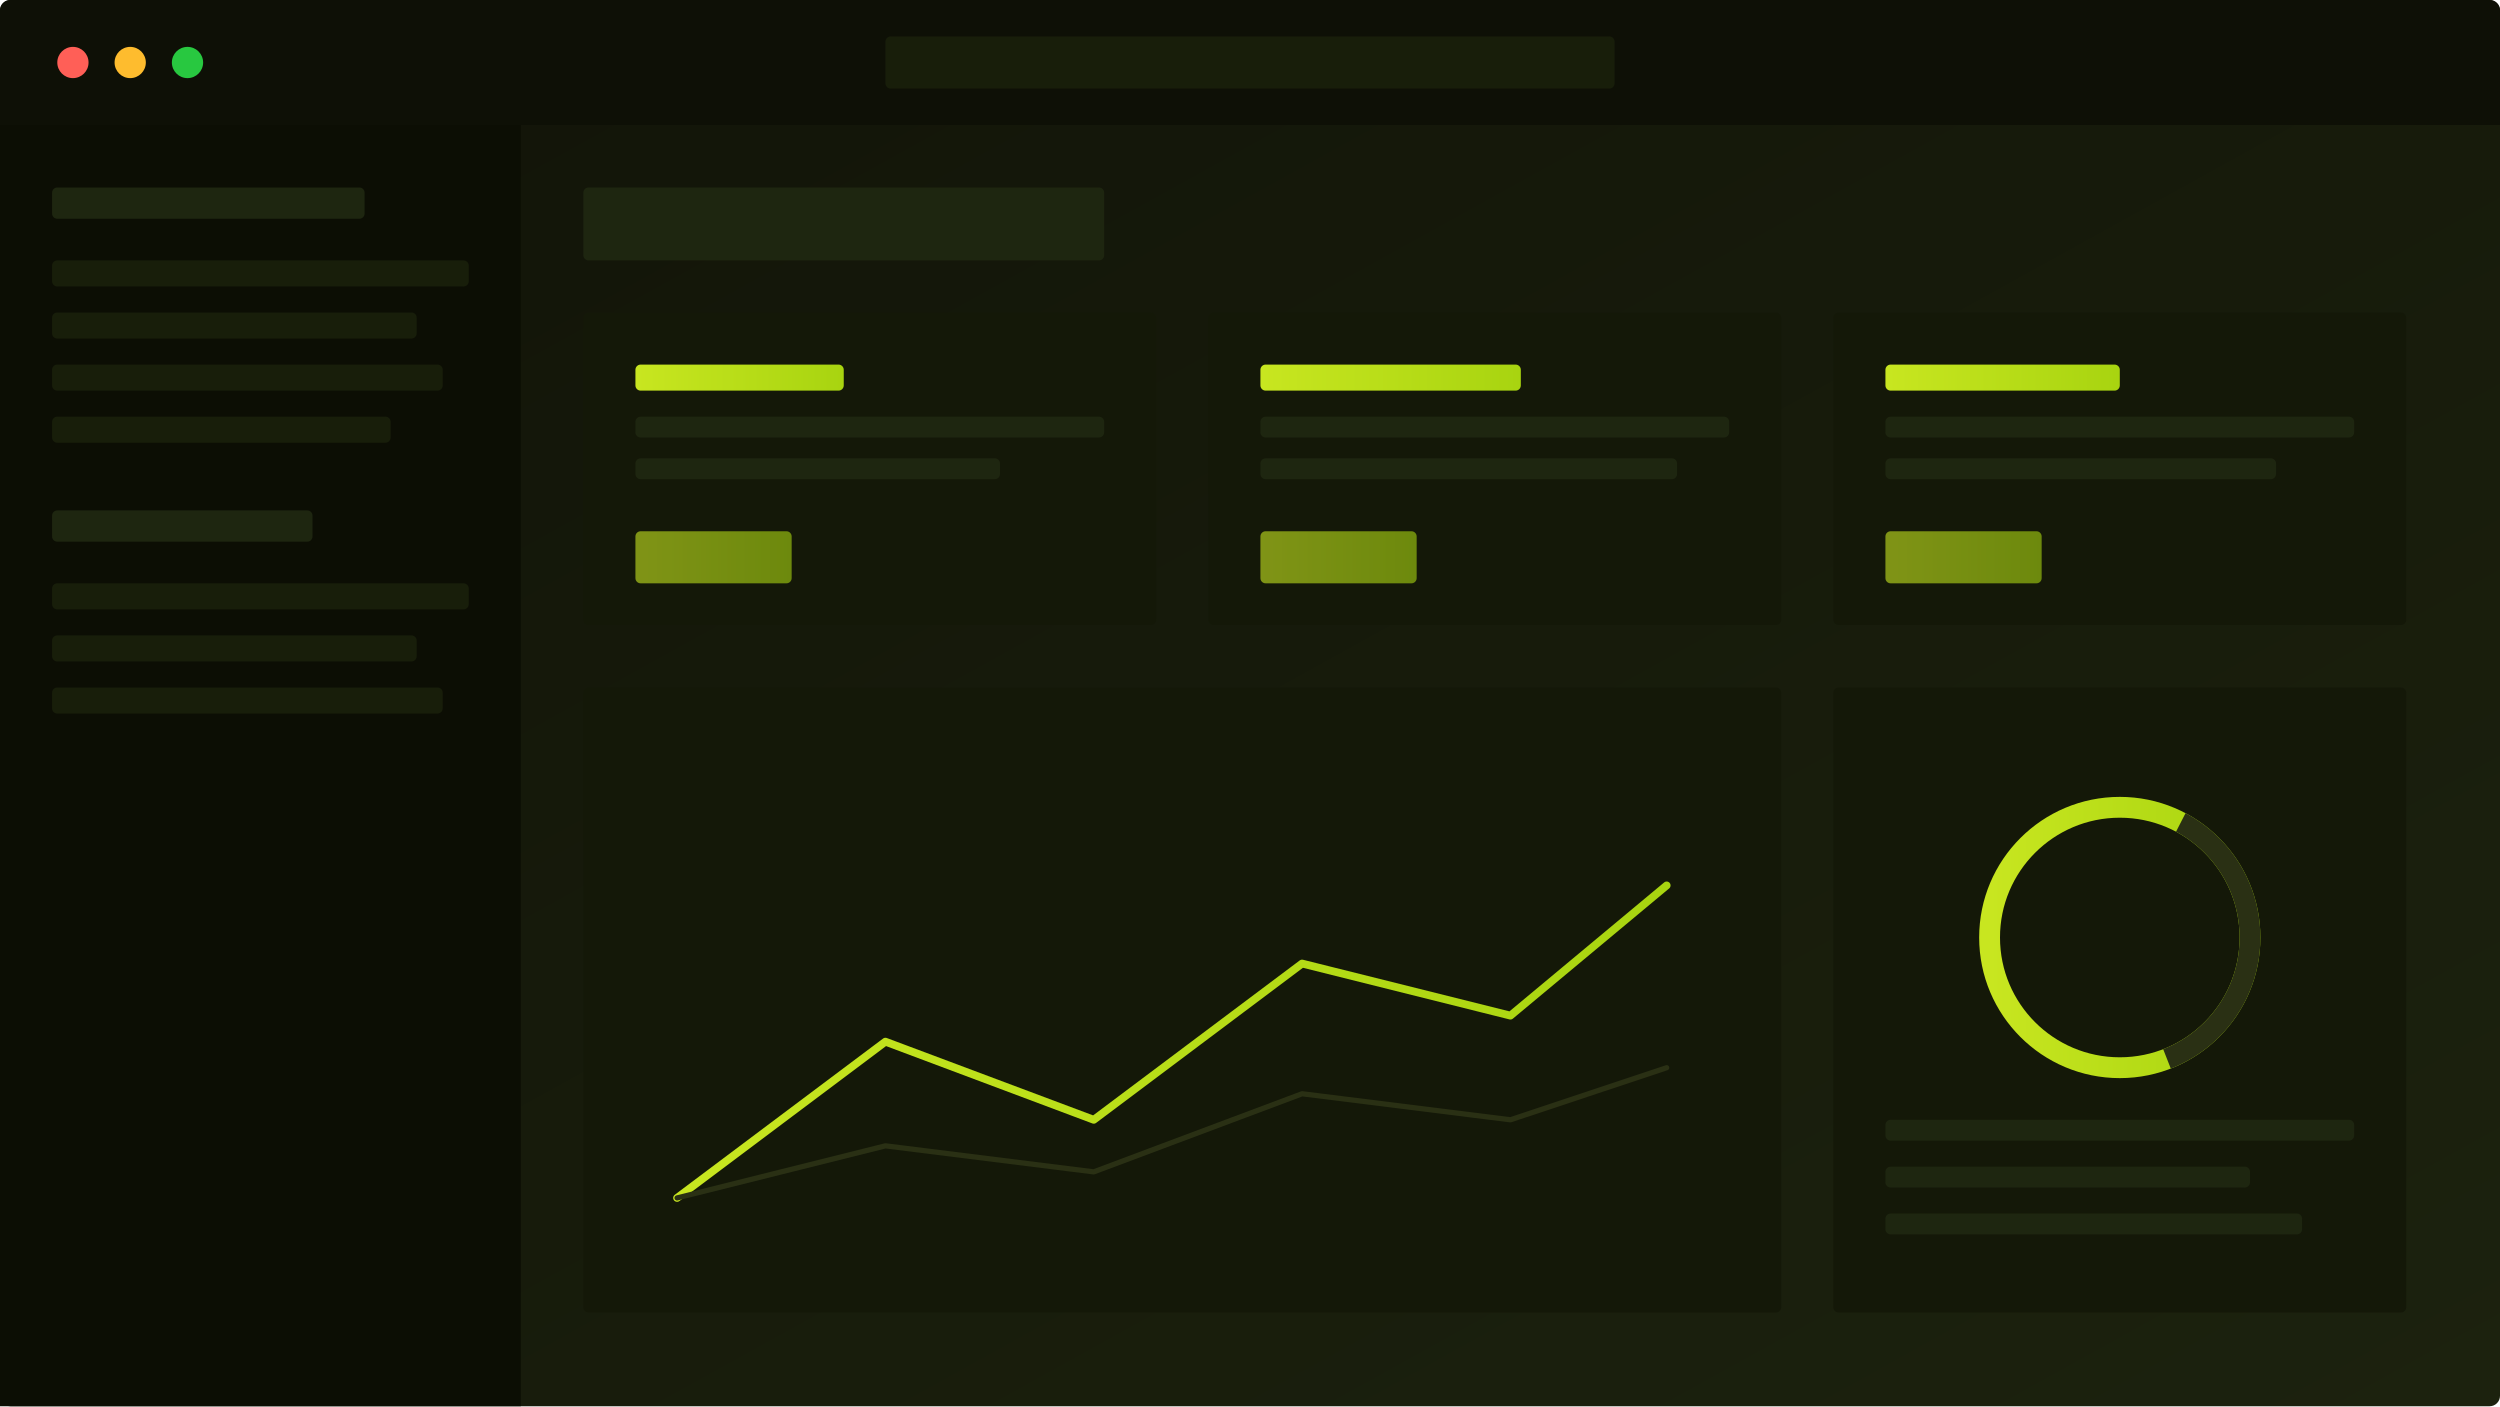
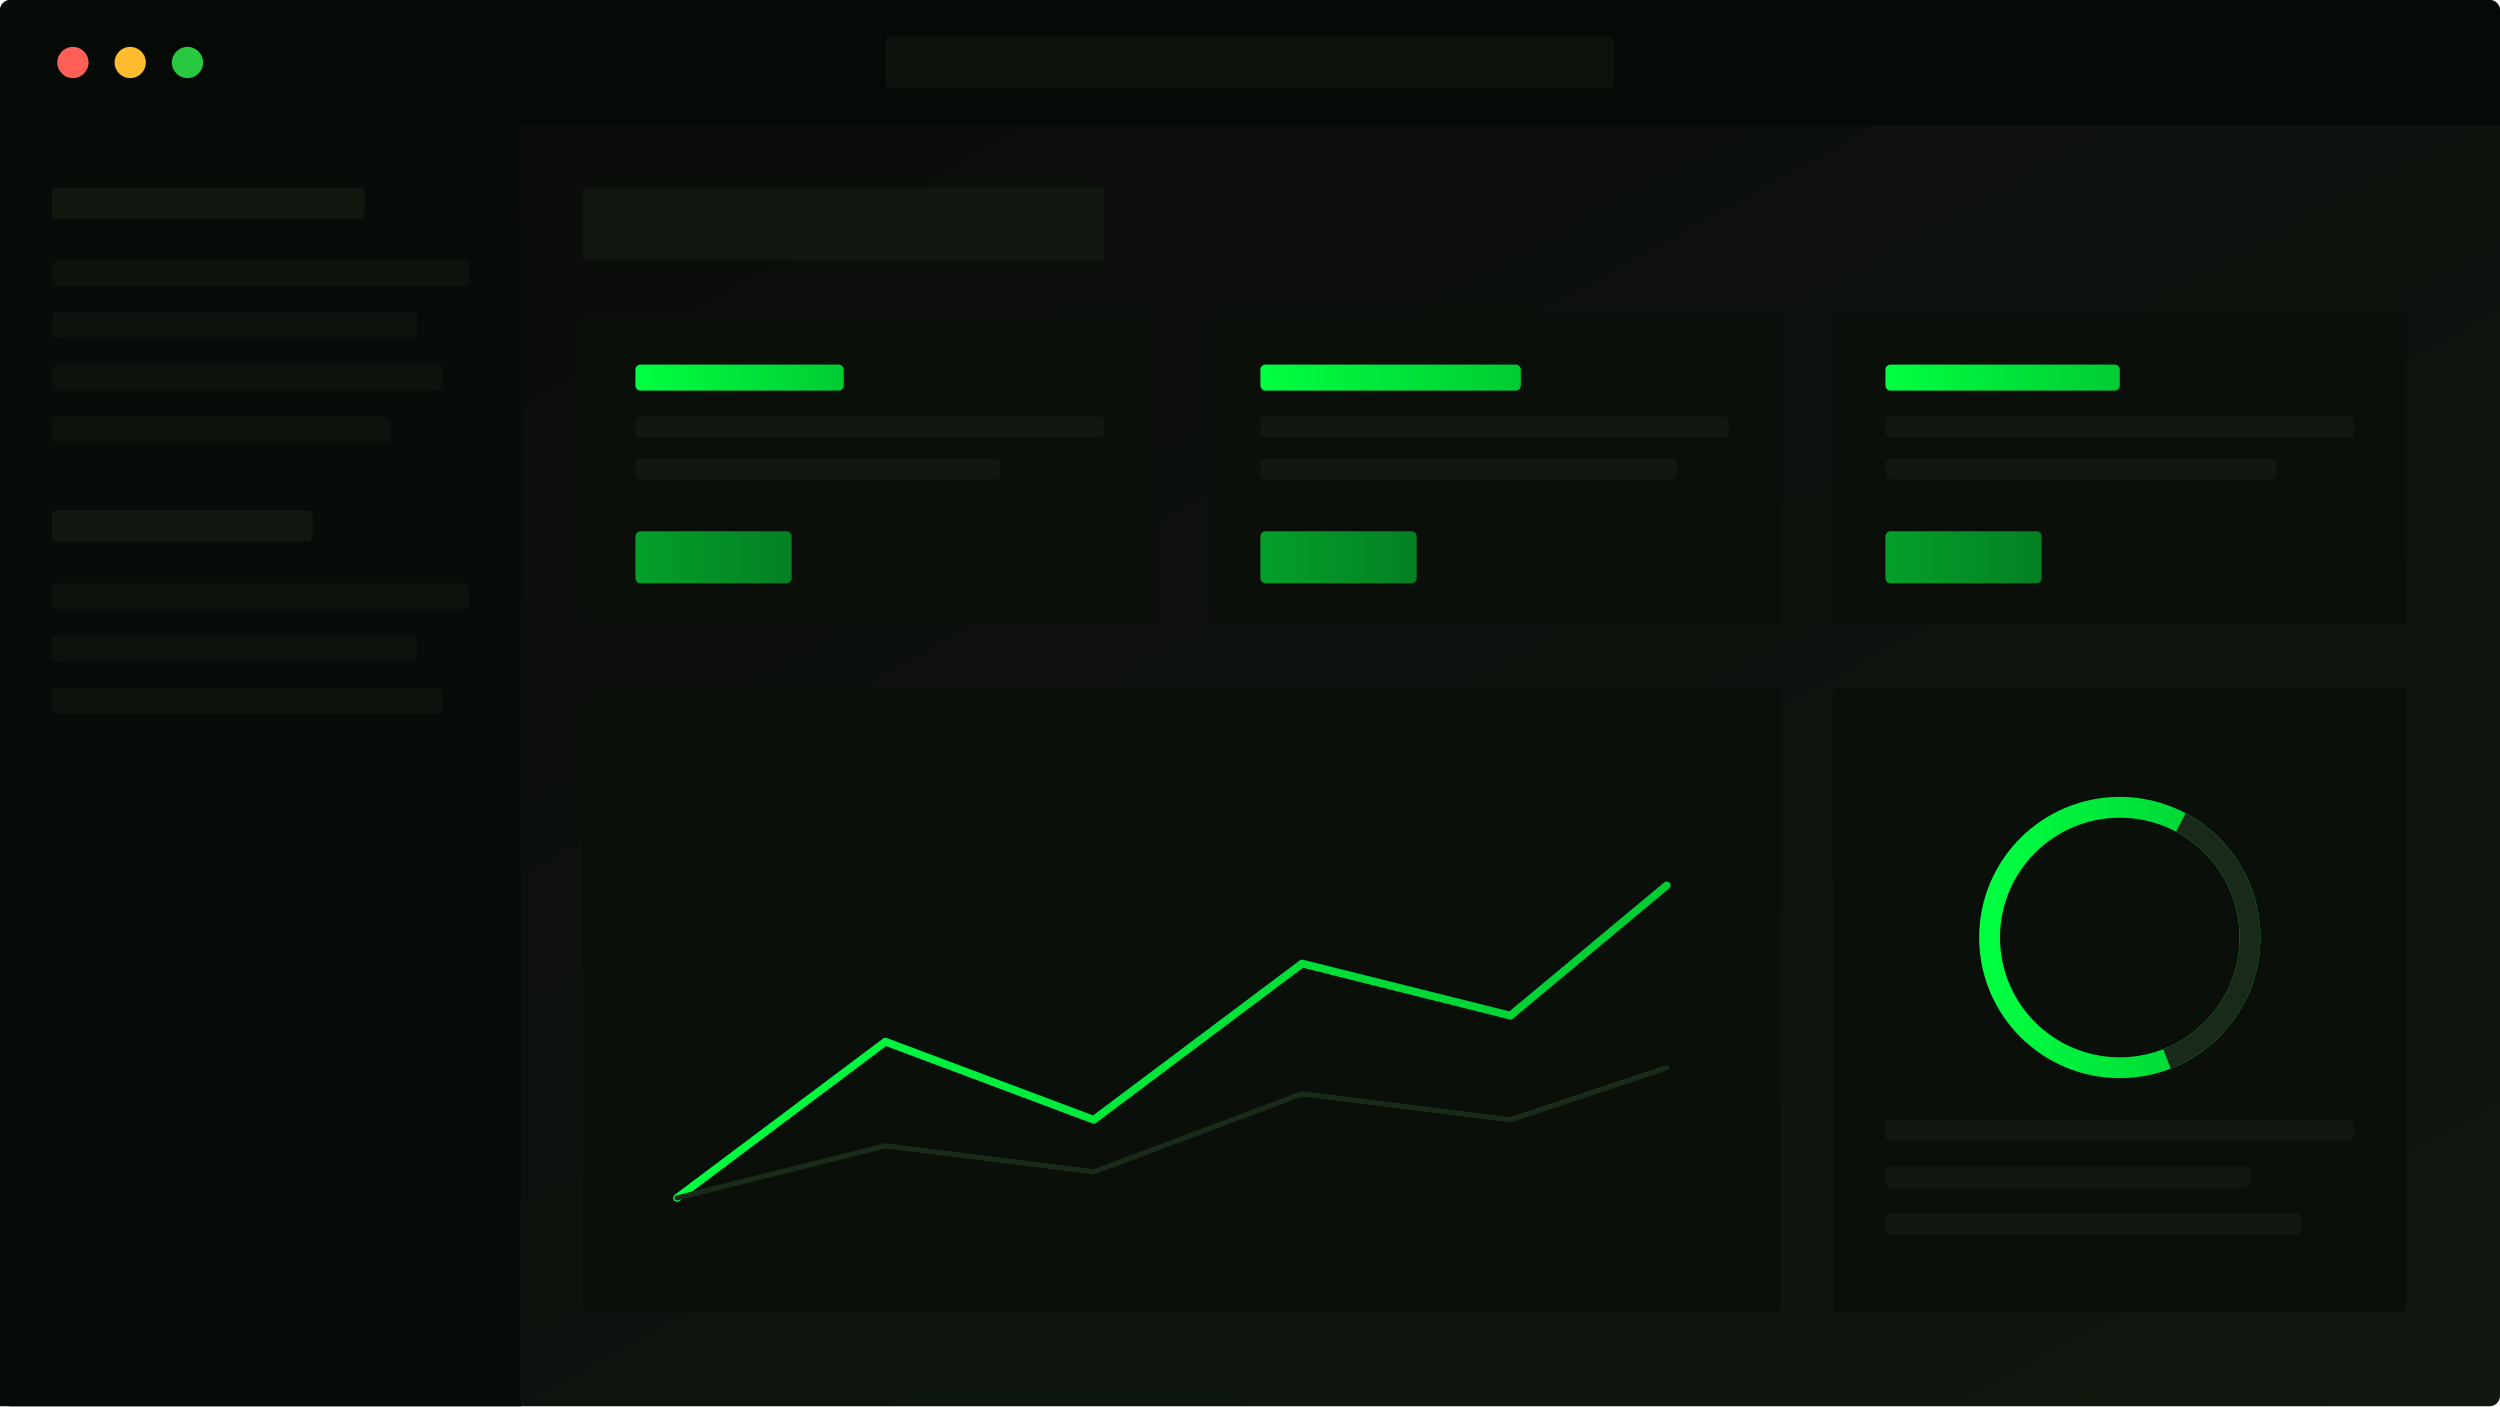
<svg xmlns="http://www.w3.org/2000/svg" viewBox="0 0 960 540" role="img" aria-label="Project screenshot placeholder">
  <defs>
    <linearGradient id="bg" x1="0%" y1="0%" x2="100%" y2="100%">
-       <stop offset="0%" stop-color="#111308" />
-       <stop offset="100%" stop-color="#1c220e" />
+       <stop offset="0%" stop-color="#0a0a0a" />
+       <stop offset="100%" stop-color="#101810" />
    </linearGradient>
    <linearGradient id="accent" x1="0%" y1="0%" x2="100%" y2="0%">
-       <stop offset="0%" stop-color="#c8e620" />
-       <stop offset="100%" stop-color="#a8d410" />
+       <stop offset="0%" stop-color="#00ff41" />
+       <stop offset="100%" stop-color="#00cc33" />
    </linearGradient>
  </defs>
  <rect width="960" height="540" rx="4" fill="url(#bg)" />
-   <rect x="0" y="0" width="960" height="48" rx="4" fill="#0e1006" />
-   <rect x="0" y="12" width="960" height="36" fill="#0e1006" />
+   <rect x="0" y="0" width="960" height="48" rx="4" fill="#060a06" />
+   <rect x="0" y="12" width="960" height="36" fill="#060a06" />
  <circle cx="28" cy="24" r="6" fill="#ff5f57" />
  <circle cx="50" cy="24" r="6" fill="#febc2e" />
  <circle cx="72" cy="24" r="6" fill="#28c840" />
-   <rect x="340" y="14" width="280" height="20" rx="2" fill="#181e0a" />
-   <rect x="0" y="48" width="200" height="492" fill="#0c0e04" />
-   <rect x="20" y="72" width="120" height="12" rx="2" fill="#1e2610" />
-   <rect x="20" y="100" width="160" height="10" rx="2" fill="#181e0a" />
-   <rect x="20" y="120" width="140" height="10" rx="2" fill="#181e0a" />
-   <rect x="20" y="140" width="150" height="10" rx="2" fill="#181e0a" />
-   <rect x="20" y="160" width="130" height="10" rx="2" fill="#181e0a" />
-   <rect x="20" y="196" width="100" height="12" rx="2" fill="#1e2610" />
-   <rect x="20" y="224" width="160" height="10" rx="2" fill="#181e0a" />
-   <rect x="20" y="244" width="140" height="10" rx="2" fill="#181e0a" />
-   <rect x="20" y="264" width="150" height="10" rx="2" fill="#181e0a" />
-   <rect x="224" y="72" width="200" height="28" rx="2" fill="#1e2610" />
-   <rect x="224" y="120" width="220" height="120" rx="2" fill="#141808" />
-   <rect x="464" y="120" width="220" height="120" rx="2" fill="#141808" />
-   <rect x="704" y="120" width="220" height="120" rx="2" fill="#141808" />
+   <rect x="340" y="14" width="280" height="20" rx="2" fill="#0c120c" />
+   <rect x="0" y="48" width="200" height="492" fill="#080c08" />
+   <rect x="20" y="72" width="120" height="12" rx="2" fill="#101810" />
+   <rect x="20" y="100" width="160" height="10" rx="2" fill="#0c120c" />
+   <rect x="20" y="120" width="140" height="10" rx="2" fill="#0c120c" />
+   <rect x="20" y="140" width="150" height="10" rx="2" fill="#0c120c" />
+   <rect x="20" y="160" width="130" height="10" rx="2" fill="#0c120c" />
+   <rect x="20" y="196" width="100" height="12" rx="2" fill="#101810" />
+   <rect x="20" y="224" width="160" height="10" rx="2" fill="#0c120c" />
+   <rect x="20" y="244" width="140" height="10" rx="2" fill="#0c120c" />
+   <rect x="20" y="264" width="150" height="10" rx="2" fill="#0c120c" />
+   <rect x="224" y="72" width="200" height="28" rx="2" fill="#101810" />
+   <rect x="224" y="120" width="220" height="120" rx="2" fill="#0a0f0a" />
+   <rect x="464" y="120" width="220" height="120" rx="2" fill="#0a0f0a" />
+   <rect x="704" y="120" width="220" height="120" rx="2" fill="#0a0f0a" />
  <rect x="244" y="140" width="80" height="10" rx="2" fill="url(#accent)" />
-   <rect x="244" y="160" width="180" height="8" rx="2" fill="#1e2610" />
-   <rect x="244" y="176" width="140" height="8" rx="2" fill="#1e2610" />
+   <rect x="244" y="160" width="180" height="8" rx="2" fill="#101810" />
+   <rect x="244" y="176" width="140" height="8" rx="2" fill="#101810" />
  <rect x="244" y="204" width="60" height="20" rx="2" fill="url(#accent)" opacity="0.6" />
  <rect x="484" y="140" width="100" height="10" rx="2" fill="url(#accent)" />
-   <rect x="484" y="160" width="180" height="8" rx="2" fill="#1e2610" />
-   <rect x="484" y="176" width="160" height="8" rx="2" fill="#1e2610" />
+   <rect x="484" y="160" width="180" height="8" rx="2" fill="#101810" />
+   <rect x="484" y="176" width="160" height="8" rx="2" fill="#101810" />
  <rect x="484" y="204" width="60" height="20" rx="2" fill="url(#accent)" opacity="0.6" />
  <rect x="724" y="140" width="90" height="10" rx="2" fill="url(#accent)" />
-   <rect x="724" y="160" width="180" height="8" rx="2" fill="#1e2610" />
-   <rect x="724" y="176" width="150" height="8" rx="2" fill="#1e2610" />
+   <rect x="724" y="160" width="180" height="8" rx="2" fill="#101810" />
+   <rect x="724" y="176" width="150" height="8" rx="2" fill="#101810" />
  <rect x="724" y="204" width="60" height="20" rx="2" fill="url(#accent)" opacity="0.6" />
-   <rect x="224" y="264" width="460" height="240" rx="2" fill="#141808" />
+   <rect x="224" y="264" width="460" height="240" rx="2" fill="#0a0f0a" />
  <polyline points="260,460 340,400 420,430 500,370 580,390 640,340" fill="none" stroke="url(#accent)" stroke-width="3" stroke-linecap="round" stroke-linejoin="round" />
-   <polyline points="260,460 340,440 420,450 500,420 580,430 640,410" fill="none" stroke="#2a3014" stroke-width="2" stroke-linecap="round" stroke-linejoin="round" />
-   <rect x="704" y="264" width="220" height="240" rx="2" fill="#141808" />
+   <polyline points="260,460 340,440 420,450 500,420 580,430 640,410" fill="none" stroke="#1a2a1a" stroke-width="2" stroke-linecap="round" stroke-linejoin="round" />
+   <rect x="704" y="264" width="220" height="240" rx="2" fill="#0a0f0a" />
  <circle cx="814" cy="360" r="50" fill="none" stroke="url(#accent)" stroke-width="8" />
-   <circle cx="814" cy="360" r="50" fill="none" stroke="#2a3014" stroke-width="8" stroke-dasharray="120 200" stroke-dashoffset="60" />
-   <rect x="724" y="430" width="180" height="8" rx="2" fill="#1e2610" />
-   <rect x="724" y="448" width="140" height="8" rx="2" fill="#1e2610" />
-   <rect x="724" y="466" width="160" height="8" rx="2" fill="#1e2610" />
+   <circle cx="814" cy="360" r="50" fill="none" stroke="#1a2a1a" stroke-width="8" stroke-dasharray="120 200" stroke-dashoffset="60" />
+   <rect x="724" y="430" width="180" height="8" rx="2" fill="#101810" />
+   <rect x="724" y="448" width="140" height="8" rx="2" fill="#101810" />
+   <rect x="724" y="466" width="160" height="8" rx="2" fill="#101810" />
</svg>
